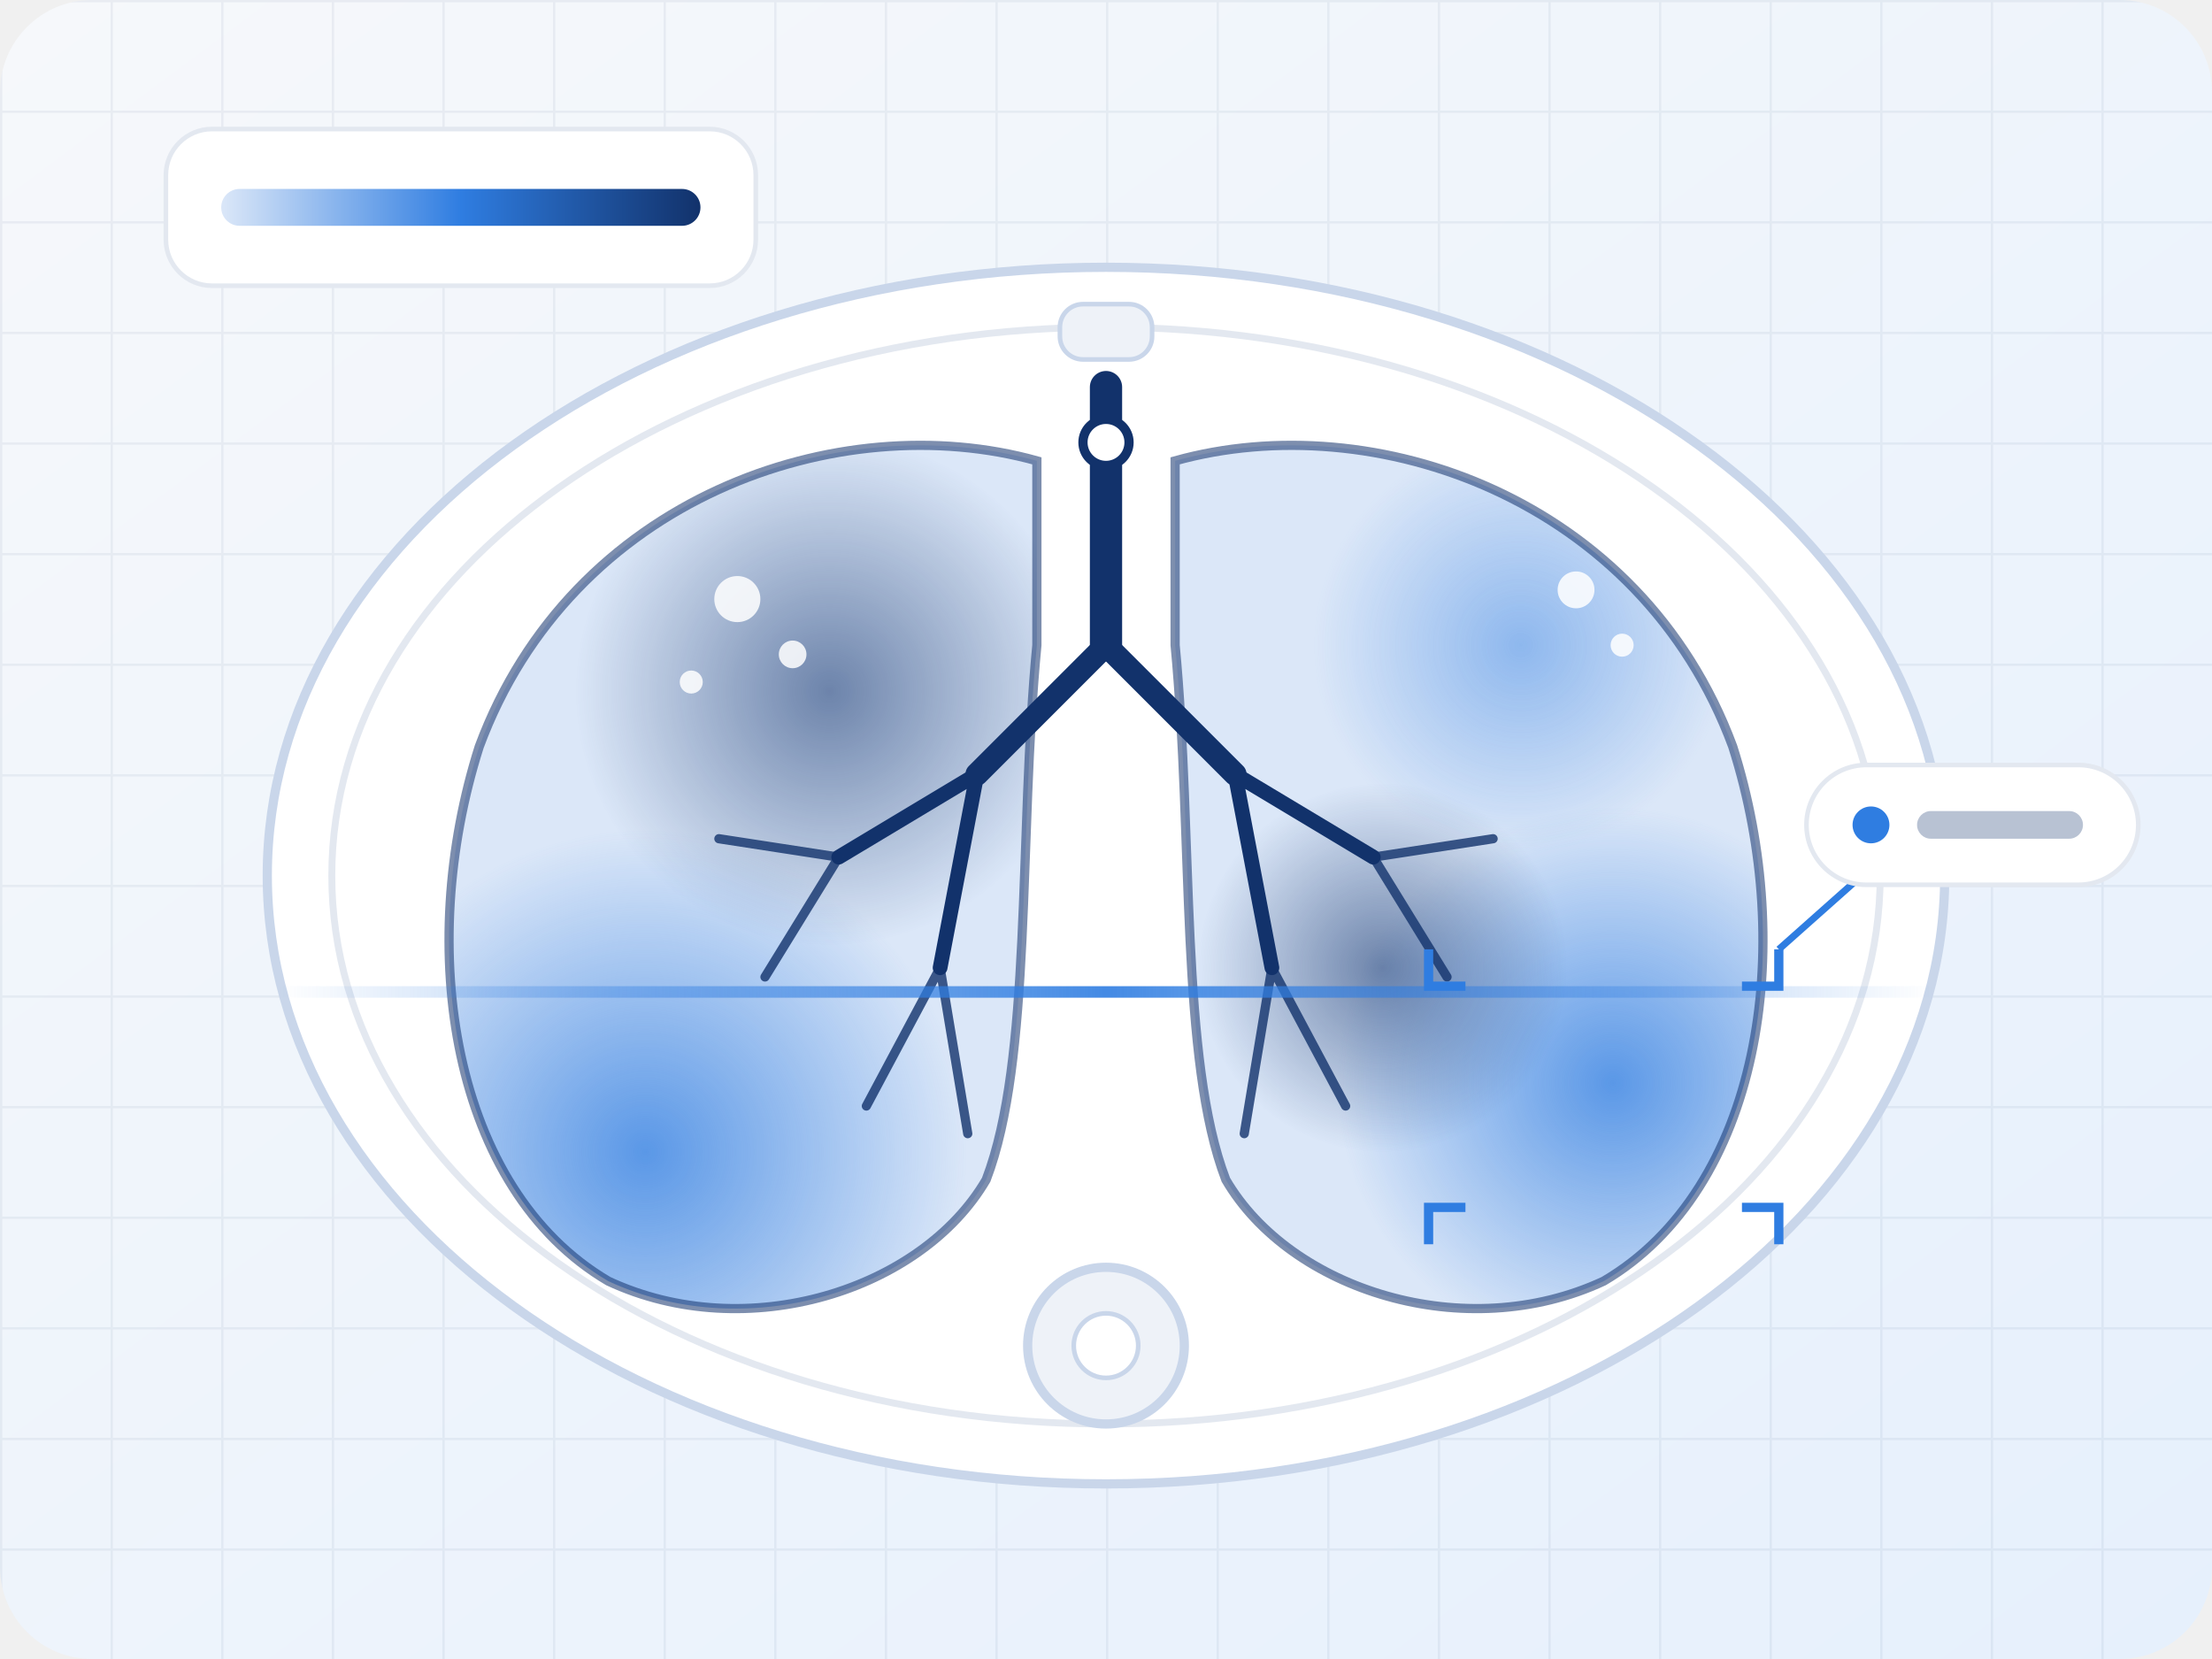
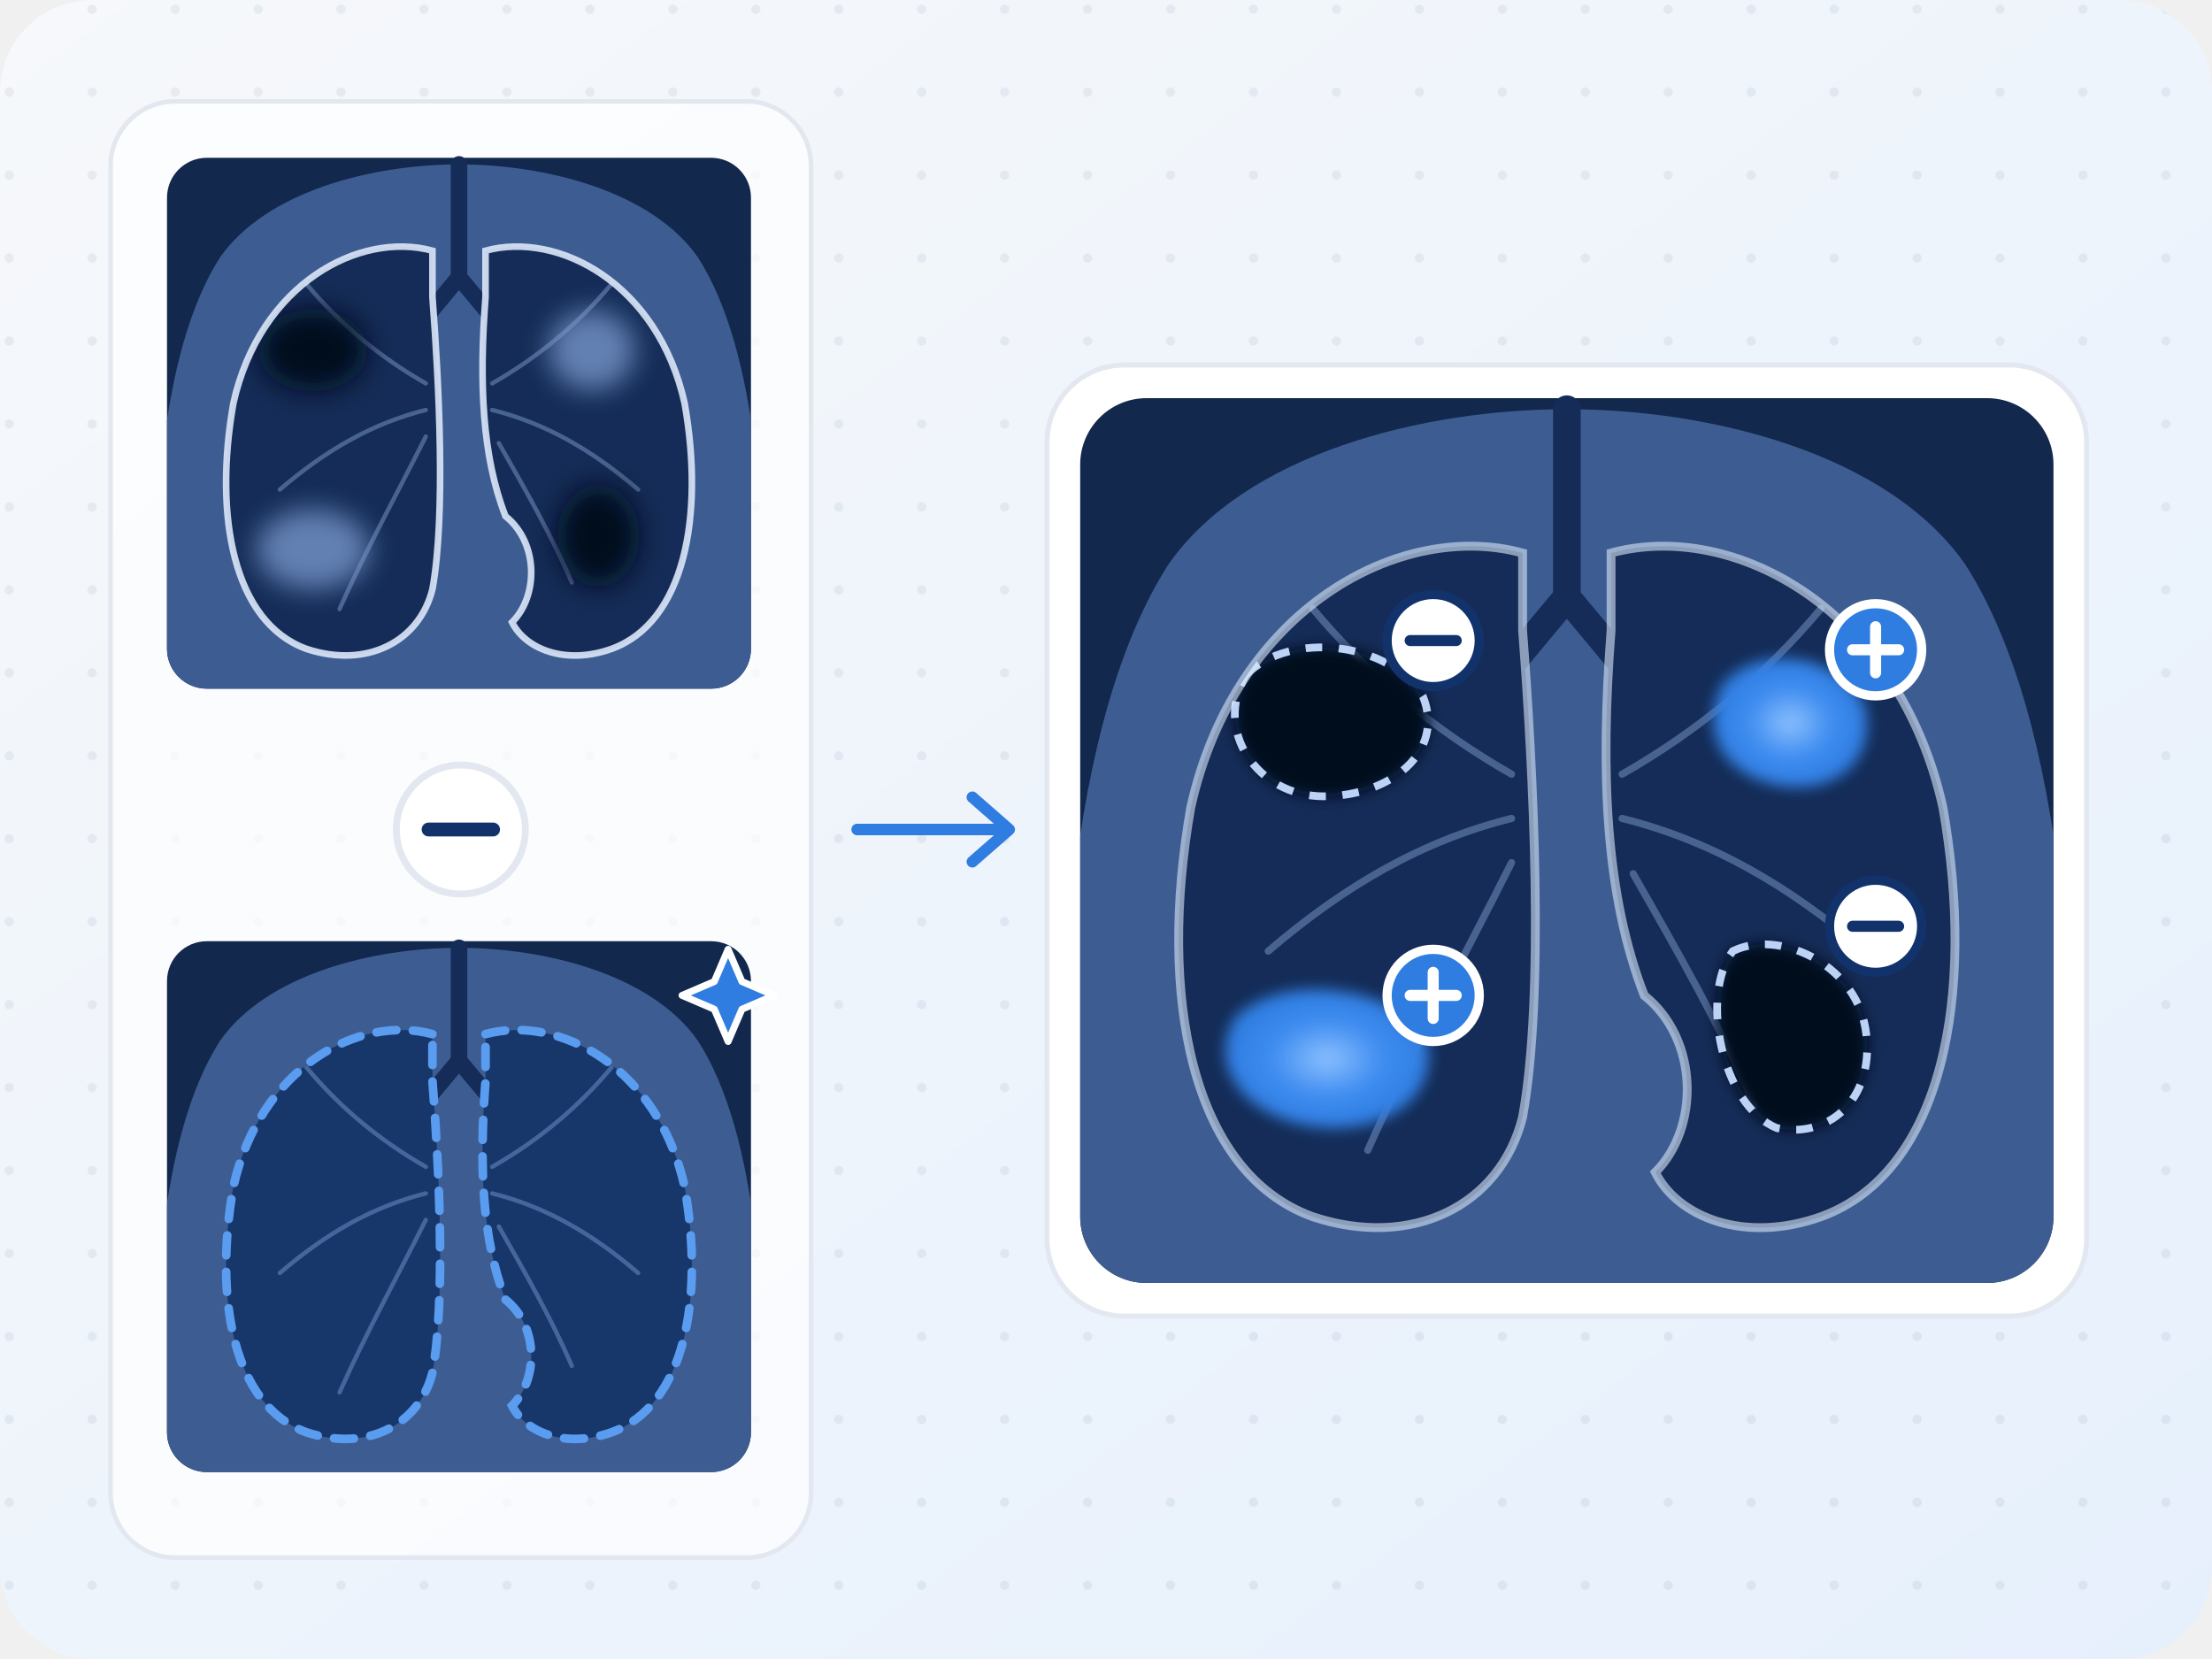
- <svg xmlns="http://www.w3.org/2000/svg" viewBox="0 0 480 360" role="img" aria-label="Stylized lung CT slice illustration">
+ <svg xmlns="http://www.w3.org/2000/svg" viewBox="0 0 480 360" role="img" aria-label="The patient's quantitative CT lung minus a machine-learning predicted healthy twin lung gives a CT map of local hyper- and hypo-functioning regions">
  <defs>
    <linearGradient id="bg" x1="0" y1="0" x2="1" y2="1">
      <stop offset="0" stop-color="#f6f8fb" />
      <stop offset="1" stop-color="#e6f0fc" />
    </linearGradient>
-     <pattern id="grid" width="24" height="24" patternUnits="userSpaceOnUse">
-       <path d="M24 0H0V24" fill="none" stroke="#12326b" stroke-opacity=".06" />
+     <pattern id="dots" width="18" height="18" patternUnits="userSpaceOnUse">
+       <circle cx="2" cy="2" r="1" fill="#12326b" opacity=".07" />
    </pattern>
-     <clipPath id="lungs">
-       <path d="M225 100C182 88 124 108 104 162C90 206 98 258 132 278C162 292 200 280 214 256C224 230 221 182 225 140Z" />
-       <path d="M255 100C298 88 356 108 376 162C390 206 382 258 348 278C318 292 280 280 266 256C256 230 259 182 255 140Z" />
+     <path id="lobeL" d="M72 20C50 14 20 30 12 66C6 100 12 132 34 140C52 146 68 138 72 122C76 100 74 60 72 34Z" />
+     <path id="lobeR" d="M88 20C110 14 140 30 148 66C154 100 148 132 126 140C112 145 100 140 96 132C104 124 104 108 94 100C87 82 86 60 88 34Z" />
+     <clipPath id="lungClip">
+       <use href="#lobeL" />
+       <use href="#lobeR" />
    </clipPath>
-     <radialGradient id="hot">
-       <stop offset="0" stop-color="#2f7de1" stop-opacity=".75" />
-       <stop offset="1" stop-color="#2f7de1" stop-opacity="0" />
+     <clipPath id="winClip">
+       <rect x="-8" y="-8" width="176" height="160" rx="12" />
+     </clipPath>
+     <filter id="soft" x="-50%" y="-50%" width="200%" height="200%">
+       <feGaussianBlur stdDeviation="1.3" />
+     </filter>
+     <filter id="haze" x="-50%" y="-50%" width="200%" height="200%">
+       <feGaussianBlur stdDeviation="4" />
+     </filter>
+     <radialGradient id="hyper">
+       <stop offset="0" stop-color="#8cc0ff" />
+       <stop offset=".55" stop-color="#3d8cf0" />
+       <stop offset="1" stop-color="#2f7de1" />
    </radialGradient>
-     <radialGradient id="deep">
-       <stop offset="0" stop-color="#12326b" stop-opacity=".55" />
-       <stop offset="1" stop-color="#12326b" stop-opacity="0" />
-     </radialGradient>
-     <linearGradient id="scale" x1="0" x2="1">
-       <stop offset="0" stop-color="#dbe7f8" />
-       <stop offset=".5" stop-color="#2f7de1" />
-       <stop offset="1" stop-color="#12326b" />
-     </linearGradient>
-     <linearGradient id="scan" x1="0" x2="1">
-       <stop offset="0" stop-color="#2f7de1" stop-opacity="0" />
-       <stop offset=".5" stop-color="#2f7de1" stop-opacity=".9" />
-       <stop offset="1" stop-color="#2f7de1" stop-opacity="0" />
-     </linearGradient>
+     <g id="ctBase">
+       <rect x="-8" y="-8" width="176" height="160" rx="12" fill="#13284d" />
+       <g clip-path="url(#winClip)">
+         <path d="M-10 160C-14 104 -10 50 8 22C22 2 54 -6 80 -6C106 -6 138 2 152 22C170 50 174 104 170 160Z" fill="#3d5d92" />
+       </g>
+       <use href="#lobeL" fill="#142c57" />
+       <use href="#lobeR" fill="#142c57" />
+       <g clip-path="url(#lungClip)" fill="none" stroke="#8aa6d8" stroke-width="1.3" stroke-linecap="round" opacity=".45">
+         <path d="M70 60C56 52 44 42 34 30M70 68C54 72 40 80 26 92M70 76C62 92 52 110 44 128" />
+         <path d="M90 60C104 52 116 42 126 30M90 68C106 72 120 80 134 92M92 78C100 92 108 106 114 120" />
+       </g>
+       <path d="M80 -6V28M80 28L70 40M80 28L90 40" fill="none" stroke="#142c57" stroke-width="5" stroke-linecap="round" />
+     </g>
  </defs>
  <rect width="480" height="360" rx="20" fill="url(#bg)" />
-   <rect width="480" height="360" rx="20" fill="url(#grid)" />
-   <ellipse cx="240" cy="190" rx="182" ry="132" fill="#fff" stroke="#c9d6ea" stroke-width="2" />
-   <ellipse cx="240" cy="190" rx="168" ry="119" fill="none" stroke="#e3e8f0" stroke-width="1.5" />
-   <circle cx="240" cy="292" r="17" fill="#eef2f8" stroke="#c9d6ea" stroke-width="2" />
-   <circle cx="240" cy="292" r="7" fill="#fff" stroke="#c9d6ea" />
-   <rect x="230" y="66" width="20" height="12" rx="5" fill="#eef2f8" stroke="#c9d6ea" />
-   <g clip-path="url(#lungs)">
-     <rect width="480" height="360" fill="#dbe7f8" />
-     <circle cx="140" cy="250" r="70" fill="url(#hot)" />
-     <circle cx="180" cy="150" r="55" fill="url(#deep)" />
-     <circle cx="350" cy="235" r="60" fill="url(#hot)" />
-     <circle cx="330" cy="140" r="45" fill="url(#hot)" opacity=".6" />
-     <circle cx="300" cy="210" r="40" fill="url(#deep)" />
-     <g fill="#fff" opacity=".85">
-       <circle cx="160" cy="130" r="5" />
-       <circle cx="172" cy="142" r="3" />
-       <circle cx="150" cy="148" r="2.5" />
-       <circle cx="342" cy="128" r="4" />
-       <circle cx="352" cy="140" r="2.5" />
+   <rect width="480" height="360" rx="20" fill="url(#dots)" />
+   <g transform="translate(-6 0)">
+     <rect x="30" y="22" width="152" height="316" rx="14" fill="#fff" fill-opacity=".7" stroke="#e3e8f0" />
+     <g transform="translate(48 40) scale(.72)">
+       <use href="#ctBase" />
+       <g clip-path="url(#lungClip)">
+         <g filter="url(#haze)">
+           <ellipse cx="36" cy="50" rx="16" ry="12" fill="#050d1e" />
+           <ellipse cx="122" cy="106" rx="12" ry="15" fill="#050d1e" />
+           <ellipse cx="36" cy="110" rx="17" ry="12" fill="#7d9cd2" opacity=".75" />
+           <ellipse cx="120" cy="50" rx="13" ry="12" fill="#7d9cd2" opacity=".75" />
+         </g>
+       </g>
+       <g fill="none" stroke="#dbe7f8" stroke-width="2" opacity=".9">
+         <use href="#lobeL" />
+         <use href="#lobeR" />
+       </g>
+     </g>
+     <circle cx="106" cy="180" r="14" fill="#fff" stroke="#e3e8f0" stroke-width="1.5" />
+     <path d="M99 180h14" stroke="#12326b" stroke-width="3" stroke-linecap="round" />
+     <g transform="translate(48 210) scale(.72)">
+       <use href="#ctBase" />
+       <g clip-path="url(#lungClip)">
+         <rect width="160" height="150" fill="#2f7de1" opacity=".14" />
+       </g>
+       <g fill="none" stroke="#5a9cf0" stroke-width="2.6" stroke-dasharray="6 5" stroke-linecap="round">
+         <use href="#lobeL" />
+         <use href="#lobeR" />
+       </g>
+     </g>
+     <path d="M164 206l3 7 7 3-7 3-3 7-3-7-7-3 7-3z" fill="#2f7de1" stroke="#fff" stroke-width="1.5" stroke-linejoin="round" />
+     <path d="M192 180h30" stroke="#2f7de1" stroke-width="2.5" stroke-linecap="round" />
+     <path d="M217 173l8 7-8 7" fill="none" stroke="#2f7de1" stroke-width="2.5" stroke-linecap="round" stroke-linejoin="round" />
+     <g transform="translate(250 96) scale(1.2)">
+       <rect x="-14" y="-14" width="188" height="172" rx="14" fill="#fff" stroke="#e3e8f0" stroke-width=".9" />
+       <use href="#ctBase" />
+       <g clip-path="url(#lungClip)">
+         <g filter="url(#soft)">
+           <path d="M20 104C28 96 46 98 54 106C58 116 50 124 38 124C24 124 14 114 20 104Z" fill="url(#hyper)" />
+           <path d="M108 44C114 36 130 38 134 48C136 58 128 64 118 62C108 60 104 52 108 44Z" fill="url(#hyper)" />
+           <path d="M22 42C30 34 48 36 54 46C58 56 48 64 36 64C24 64 16 52 22 42Z" fill="#050d1e" />
+           <path d="M110 92C118 88 132 94 134 106C136 118 128 126 118 124C108 120 104 100 110 92Z" fill="#050d1e" />
+         </g>
+         <g fill="none" stroke="#bcd3f5" stroke-width="1.4" stroke-dasharray="3 3">
+           <path d="M22 42C30 34 48 36 54 46C58 56 48 64 36 64C24 64 16 52 22 42Z" />
+           <path d="M110 92C118 88 132 94 134 106C136 118 128 126 118 124C108 120 104 100 110 92Z" />
+         </g>
+       </g>
+       <g fill="none" stroke="#dbe7f8" stroke-width="1.6" opacity=".6">
+         <use href="#lobeL" />
+         <use href="#lobeR" />
+       </g>
+     </g>
+     <g stroke-width="2.4" stroke-linecap="round">
+       <circle cx="317" cy="216" r="10" fill="#2f7de1" stroke="#fff" stroke-width="2" />
+       <path d="M312 216h10M317 211v10" stroke="#fff" />
+       <circle cx="413" cy="141" r="10" fill="#2f7de1" stroke="#fff" stroke-width="2" />
+       <path d="M408 141h10M413 136v10" stroke="#fff" />
+       <circle cx="317" cy="139" r="10" fill="#fff" stroke="#12326b" stroke-width="2" />
+       <path d="M312 139h10" stroke="#12326b" />
+       <circle cx="413" cy="201" r="10" fill="#fff" stroke="#12326b" stroke-width="2" />
+       <path d="M408 201h10" stroke="#12326b" />
    </g>
  </g>
-   <g fill="none" stroke="#12326b" stroke-width="2" opacity=".55">
-     <path d="M225 100C182 88 124 108 104 162C90 206 98 258 132 278C162 292 200 280 214 256C224 230 221 182 225 140Z" />
-     <path d="M255 100C298 88 356 108 376 162C390 206 382 258 348 278C318 292 280 280 266 256C256 230 259 182 255 140Z" />
-   </g>
-   <g fill="none" stroke="#12326b" stroke-linecap="round" stroke-linejoin="round">
-     <path d="M240 84V140" stroke-width="7" />
-     <path d="M240 140L212 168M240 140L268 168" stroke-width="5" />
-     <path d="M212 168L182 186M212 168L204 210M268 168L298 186M268 168L276 210" stroke-width="3.2" />
-     <path d="M182 186L156 182M182 186L166 212M204 210L188 240M204 210L210 246M298 186L324 182M298 186L314 212M276 210L292 240M276 210L270 246" stroke-width="2" opacity=".8" />
-   </g>
-   <circle cx="240" cy="96" r="5" fill="#fff" stroke="#12326b" stroke-width="2" />
-   <rect x="58" y="214" width="364" height="2.5" fill="url(#scan)" />
-   <g stroke="#2f7de1" stroke-width="2" fill="none">
-     <path d="M318 214h-8v-8M318 262h-8v8M378 214h8v-8M378 262h8v8" />
-   </g>
-   <path d="M386 206L404 190" stroke="#2f7de1" stroke-width="1.5" />
-   <g transform="translate(392 166)">
-     <rect width="72" height="26" rx="13" fill="#fff" stroke="#e3e8f0" />
-     <circle cx="14" cy="13" r="4" fill="#2f7de1" />
-     <rect x="24" y="10" width="36" height="6" rx="3" fill="#12326b" opacity=".3" />
-   </g>
-   <g transform="translate(36 28)">
-     <rect width="128" height="34" rx="10" fill="#fff" stroke="#e3e8f0" />
-     <rect x="12" y="13" width="104" height="8" rx="4" fill="url(#scale)" />
-   </g>
</svg>
